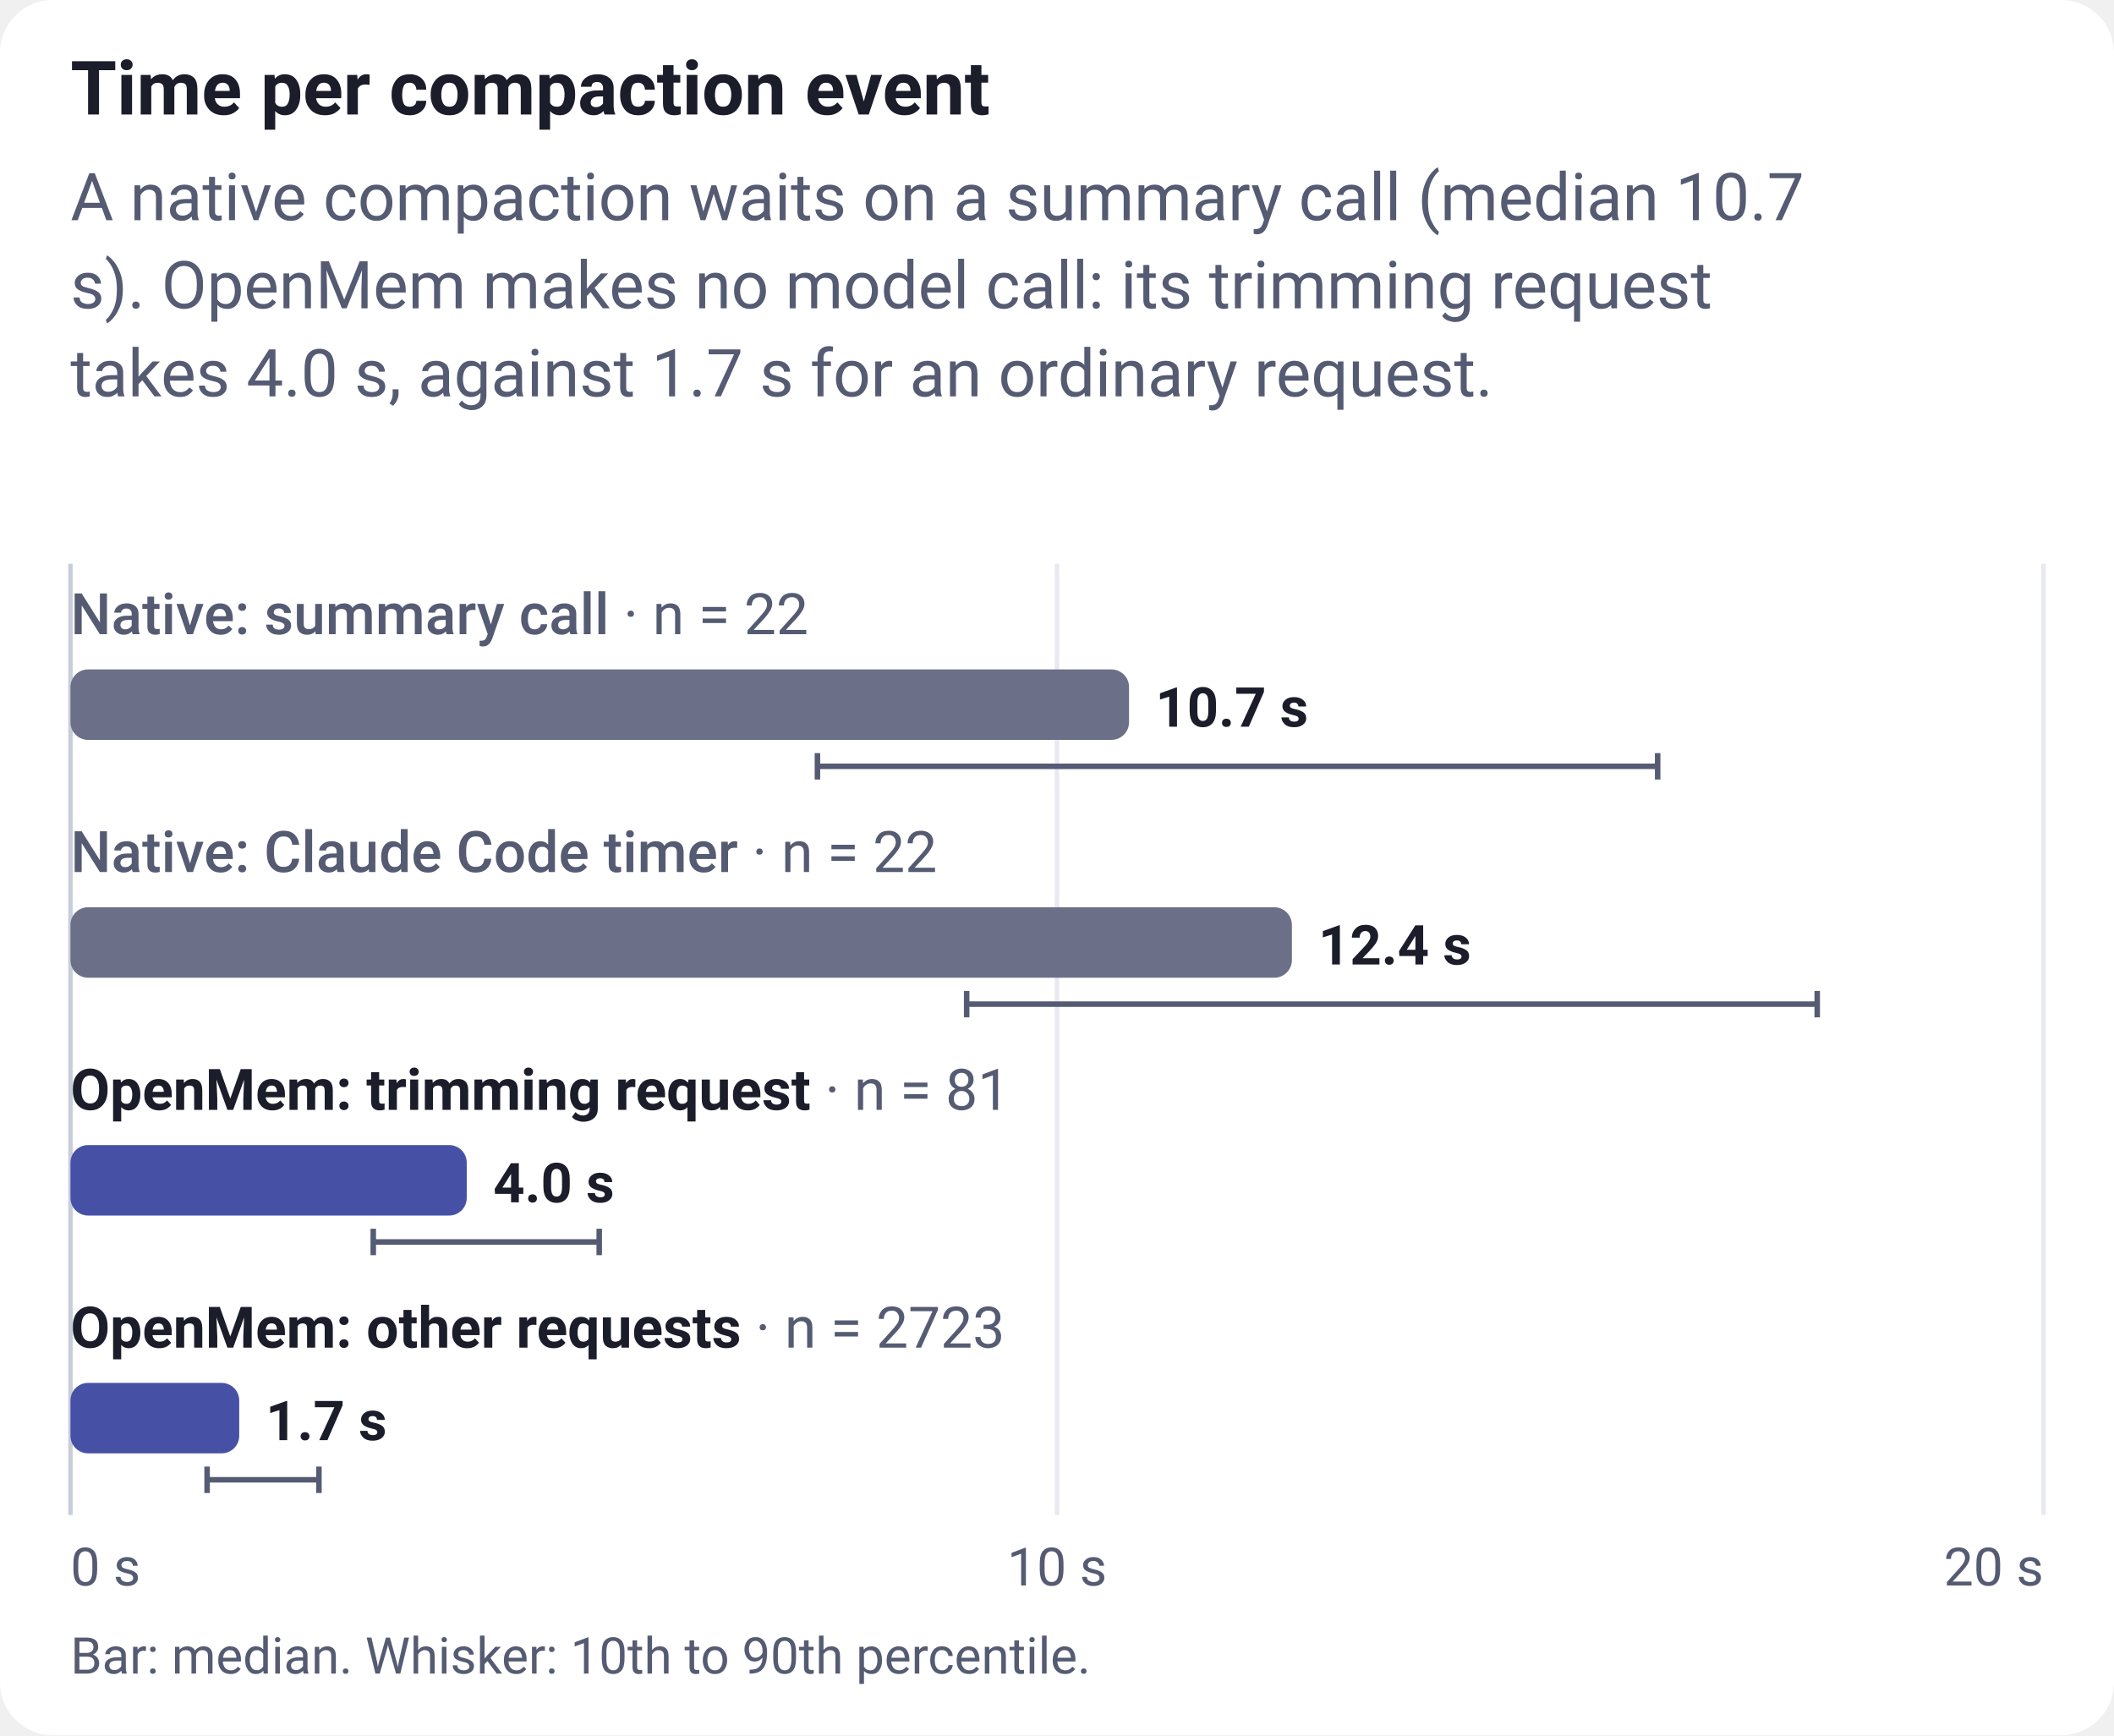
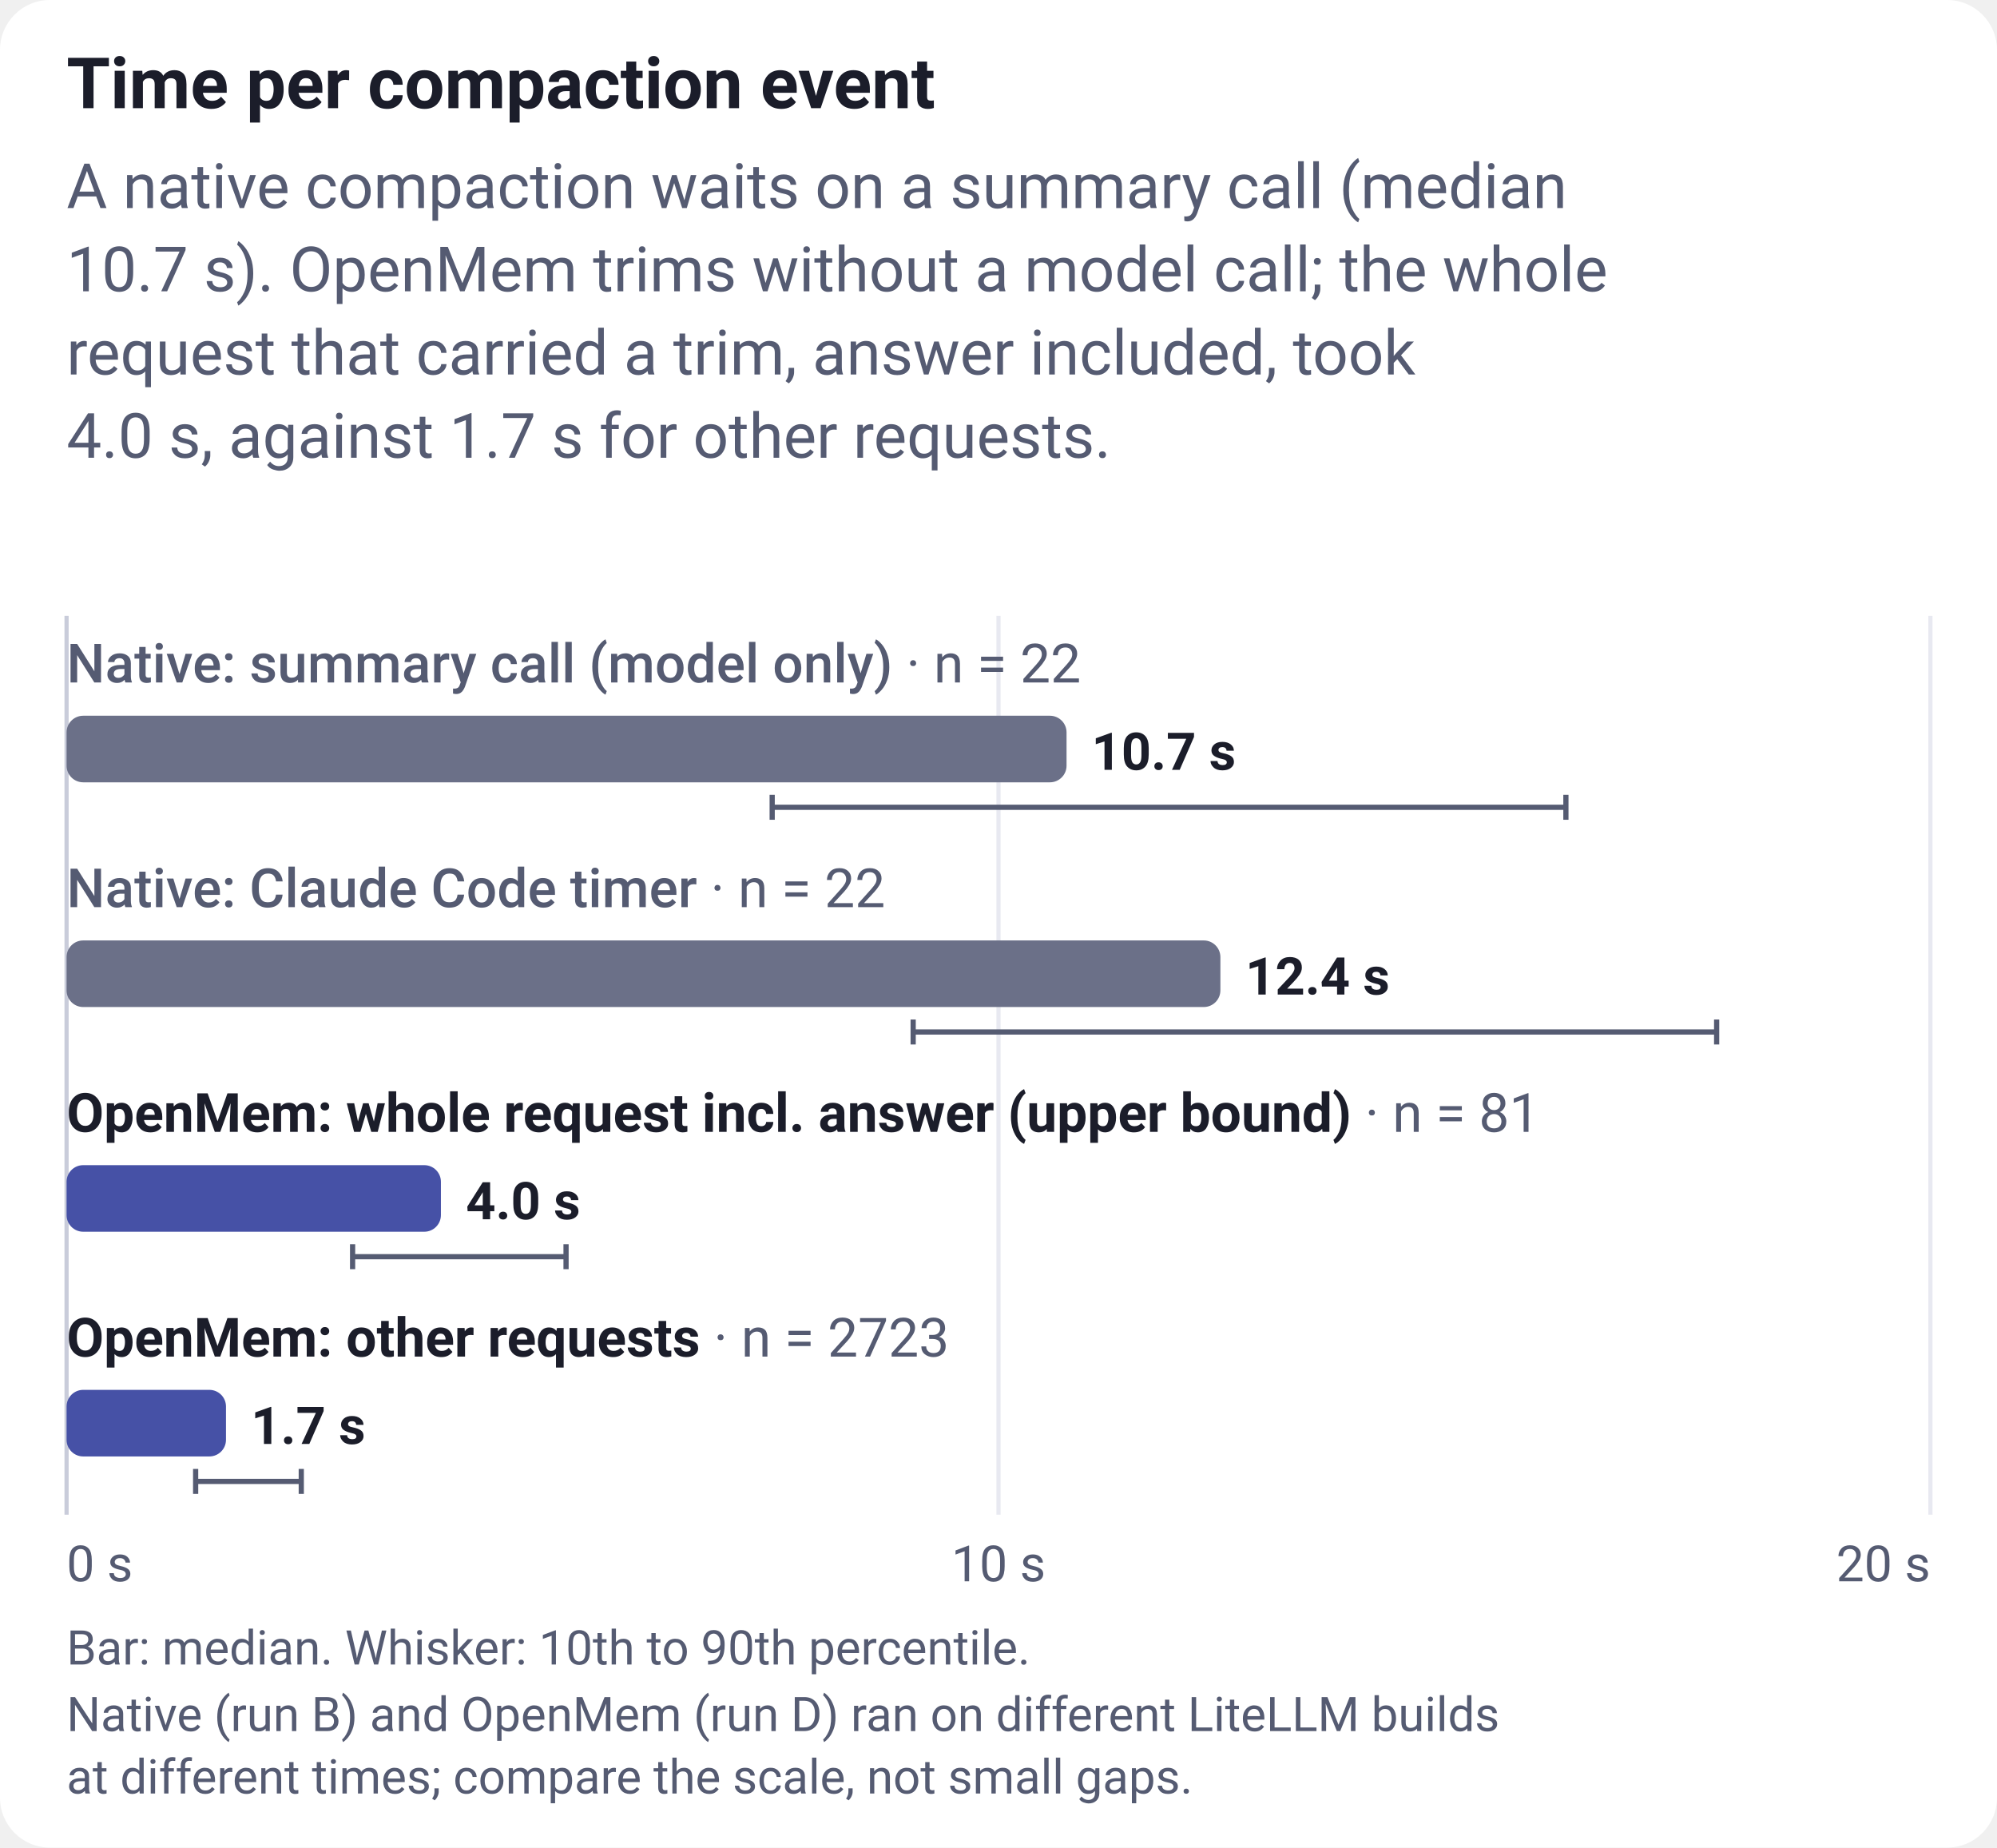
- <svg xmlns="http://www.w3.org/2000/svg" viewBox="0 0 480 394" width="480" height="394" role="img" aria-label="Time per compaction event" font-family="'DM Sans', system-ui, -apple-system, 'Segoe UI', Roboto, sans-serif">
-   <rect width="480" height="394" rx="12" fill="#ffffff" />
+ <svg xmlns="http://www.w3.org/2000/svg" viewBox="0 0 480 444" width="480" height="444" role="img" aria-label="Time per compaction event" font-family="'DM Sans', system-ui, -apple-system, 'Segoe UI', Roboto, sans-serif">
+   <rect width="480" height="444" rx="12" fill="#ffffff" />
  <text x="16" y="26" font-size="17" font-weight="700" fill="#1b1d2a">Time per compaction event</text>
-   <text x="16" y="50" font-size="15" fill="#555b72">A native compaction waits on a summary call (median 10.7</text>
-   <text x="16" y="70" font-size="15" fill="#555b72">s). OpenMem makes no model call: its trimming request</text>
-   <text x="16" y="90" font-size="15" fill="#555b72">takes 4.0 s, against 1.7 s for an ordinary request.</text>
-   <line x1="16" x2="16" y1="128" y2="344" stroke="#c9ccda" />
-   <text x="16" y="360" font-size="12" text-anchor="start" fill="#555b72">0 s</text>
-   <line x1="240" x2="240" y1="128" y2="344" stroke="#e8e9f1" />
-   <text x="240" y="360" font-size="12" text-anchor="middle" fill="#555b72">10 s</text>
-   <line x1="464" x2="464" y1="128" y2="344" stroke="#e8e9f1" />
-   <text x="464" y="360" font-size="12" text-anchor="end" fill="#555b72">20 s</text>
-   <text x="16" y="144" font-size="13" font-weight="500" fill="#555b72">Native: summary call <tspan font-weight="400" fill="#555b72">· n = 22</tspan>
+   <text x="16" y="50" font-size="15" fill="#555b72">A native compaction waits on a summary call (median</text>
+   <text x="16" y="70" font-size="15" fill="#555b72">10.7 s). OpenMem trims without a model call; the whole</text>
+   <text x="16" y="90" font-size="15" fill="#555b72">request that carried a trim, answer included, took</text>
+   <text x="16" y="110" font-size="15" fill="#555b72">4.0 s, against 1.7 s for other requests.</text>
+   <line x1="16" x2="16" y1="148" y2="364" stroke="#c9ccda" />
+   <text x="16" y="380" font-size="12" text-anchor="start" fill="#555b72">0 s</text>
+   <line x1="240" x2="240" y1="148" y2="364" stroke="#e8e9f1" />
+   <text x="240" y="380" font-size="12" text-anchor="middle" fill="#555b72">10 s</text>
+   <line x1="464" x2="464" y1="148" y2="364" stroke="#e8e9f1" />
+   <text x="464" y="380" font-size="12" text-anchor="end" fill="#555b72">20 s</text>
+   <text x="16" y="164" font-size="13" font-weight="500" fill="#555b72">Native: summary call (model only) <tspan font-weight="400" fill="#555b72">· n = 22</tspan>
  </text>
-   <rect x="16" y="152" width="240.357" height="16" rx="4" fill="#6b7088" />
-   <line x1="185.603" x2="376.382" y1="174" y2="174" stroke="#555b72" stroke-width="1.25" />
-   <line x1="185.603" x2="185.603" y1="171" y2="177" stroke="#555b72" stroke-width="1.25" />
-   <line x1="376.382" x2="376.382" y1="171" y2="177" stroke="#555b72" stroke-width="1.25" />
-   <text x="262.357" y="165" font-size="12.5" font-weight="700" fill="#1b1d2a">10.7 s</text>
-   <text x="16" y="198" font-size="13" font-weight="500" fill="#555b72">Native: Claude Code timer <tspan font-weight="400" fill="#555b72">· n = 22</tspan>
+   <rect x="16" y="172" width="240.357" height="16" rx="4" fill="#6b7088" />
+   <line x1="185.603" x2="376.382" y1="194" y2="194" stroke="#555b72" stroke-width="1.25" />
+   <line x1="185.603" x2="185.603" y1="191" y2="197" stroke="#555b72" stroke-width="1.25" />
+   <line x1="376.382" x2="376.382" y1="191" y2="197" stroke="#555b72" stroke-width="1.25" />
+   <text x="262.357" y="185" font-size="12.5" font-weight="700" fill="#1b1d2a">10.7 s</text>
+   <text x="16" y="218" font-size="13" font-weight="500" fill="#555b72">Native: Claude Code timer <tspan font-weight="400" fill="#555b72">· n = 22</tspan>
  </text>
-   <rect x="16" y="206" width="277.334" height="16" rx="4" fill="#6b7088" />
-   <line x1="219.488" x2="412.614" y1="228" y2="228" stroke="#555b72" stroke-width="1.25" />
-   <line x1="219.488" x2="219.488" y1="225" y2="231" stroke="#555b72" stroke-width="1.25" />
-   <line x1="412.614" x2="412.614" y1="225" y2="231" stroke="#555b72" stroke-width="1.25" />
-   <text x="299.334" y="219" font-size="12.5" font-weight="700" fill="#1b1d2a">12.4 s</text>
-   <text x="16" y="252" font-size="13" font-weight="700" fill="#1b1d2a">OpenMem: trimming request <tspan font-weight="400" fill="#555b72">· n = 81</tspan>
+   <rect x="16" y="226" width="277.334" height="16" rx="4" fill="#6b7088" />
+   <line x1="219.488" x2="412.614" y1="248" y2="248" stroke="#555b72" stroke-width="1.25" />
+   <line x1="219.488" x2="219.488" y1="245" y2="251" stroke="#555b72" stroke-width="1.25" />
+   <line x1="412.614" x2="412.614" y1="245" y2="251" stroke="#555b72" stroke-width="1.25" />
+   <text x="299.334" y="239" font-size="12.5" font-weight="700" fill="#1b1d2a">12.4 s</text>
+   <text x="16" y="272" font-size="13" font-weight="700" fill="#1b1d2a">OpenMem: whole request incl. answer (upper bound) <tspan font-weight="400" fill="#555b72">· n = 81</tspan>
  </text>
-   <rect x="16" y="260" width="89.978" height="16" rx="4" fill="#4651a6" />
-   <line x1="84.751" x2="136.056" y1="282" y2="282" stroke="#555b72" stroke-width="1.25" />
-   <line x1="84.751" x2="84.751" y1="279" y2="285" stroke="#555b72" stroke-width="1.25" />
-   <line x1="136.056" x2="136.056" y1="279" y2="285" stroke="#555b72" stroke-width="1.25" />
-   <text x="111.978" y="273" font-size="12.5" font-weight="700" fill="#1b1d2a">4.0 s</text>
-   <text x="16" y="306" font-size="13" font-weight="700" fill="#1b1d2a">OpenMem: other requests <tspan font-weight="400" fill="#555b72">· n = 2723</tspan>
+   <rect x="16" y="280" width="89.978" height="16" rx="4" fill="#4651a6" />
+   <line x1="84.751" x2="136.056" y1="302" y2="302" stroke="#555b72" stroke-width="1.25" />
+   <line x1="84.751" x2="84.751" y1="299" y2="305" stroke="#555b72" stroke-width="1.25" />
+   <line x1="136.056" x2="136.056" y1="299" y2="305" stroke="#555b72" stroke-width="1.25" />
+   <text x="111.978" y="293" font-size="12.5" font-weight="700" fill="#1b1d2a">4.0 s</text>
+   <text x="16" y="326" font-size="13" font-weight="700" fill="#1b1d2a">OpenMem: other requests <tspan font-weight="400" fill="#555b72">· n = 2723</tspan>
  </text>
-   <rect x="16" y="314" width="38.319" height="16" rx="4" fill="#4651a6" />
-   <line x1="47.026" x2="72.414" y1="336" y2="336" stroke="#555b72" stroke-width="1.25" />
-   <line x1="47.026" x2="47.026" y1="333" y2="339" stroke="#555b72" stroke-width="1.25" />
-   <line x1="72.414" x2="72.414" y1="333" y2="339" stroke="#555b72" stroke-width="1.25" />
-   <text x="60.319" y="327" font-size="12.5" font-weight="700" fill="#1b1d2a">1.7 s</text>
-   <text x="16" y="380" font-size="11.5" fill="#555b72">Bar: median. Whisker: 10th to 90th percentile.</text>
+   <rect x="16" y="334" width="38.319" height="16" rx="4" fill="#4651a6" />
+   <line x1="47.026" x2="72.414" y1="356" y2="356" stroke="#555b72" stroke-width="1.25" />
+   <line x1="47.026" x2="47.026" y1="353" y2="359" stroke="#555b72" stroke-width="1.25" />
+   <line x1="72.414" x2="72.414" y1="353" y2="359" stroke="#555b72" stroke-width="1.25" />
+   <text x="60.319" y="347" font-size="12.5" font-weight="700" fill="#1b1d2a">1.7 s</text>
+   <text x="16" y="400" font-size="11.5" fill="#555b72">Bar: median. Whisker: 10th to 90th percentile.</text>
+   <text x="16" y="416" font-size="11.5" fill="#555b72">Native (run B) and OpenMem (run D) ran on different LiteLLM builds</text>
+   <text x="16" y="431" font-size="11.5" fill="#555b72">at different times; compare the scale, not small gaps.</text>
</svg>
